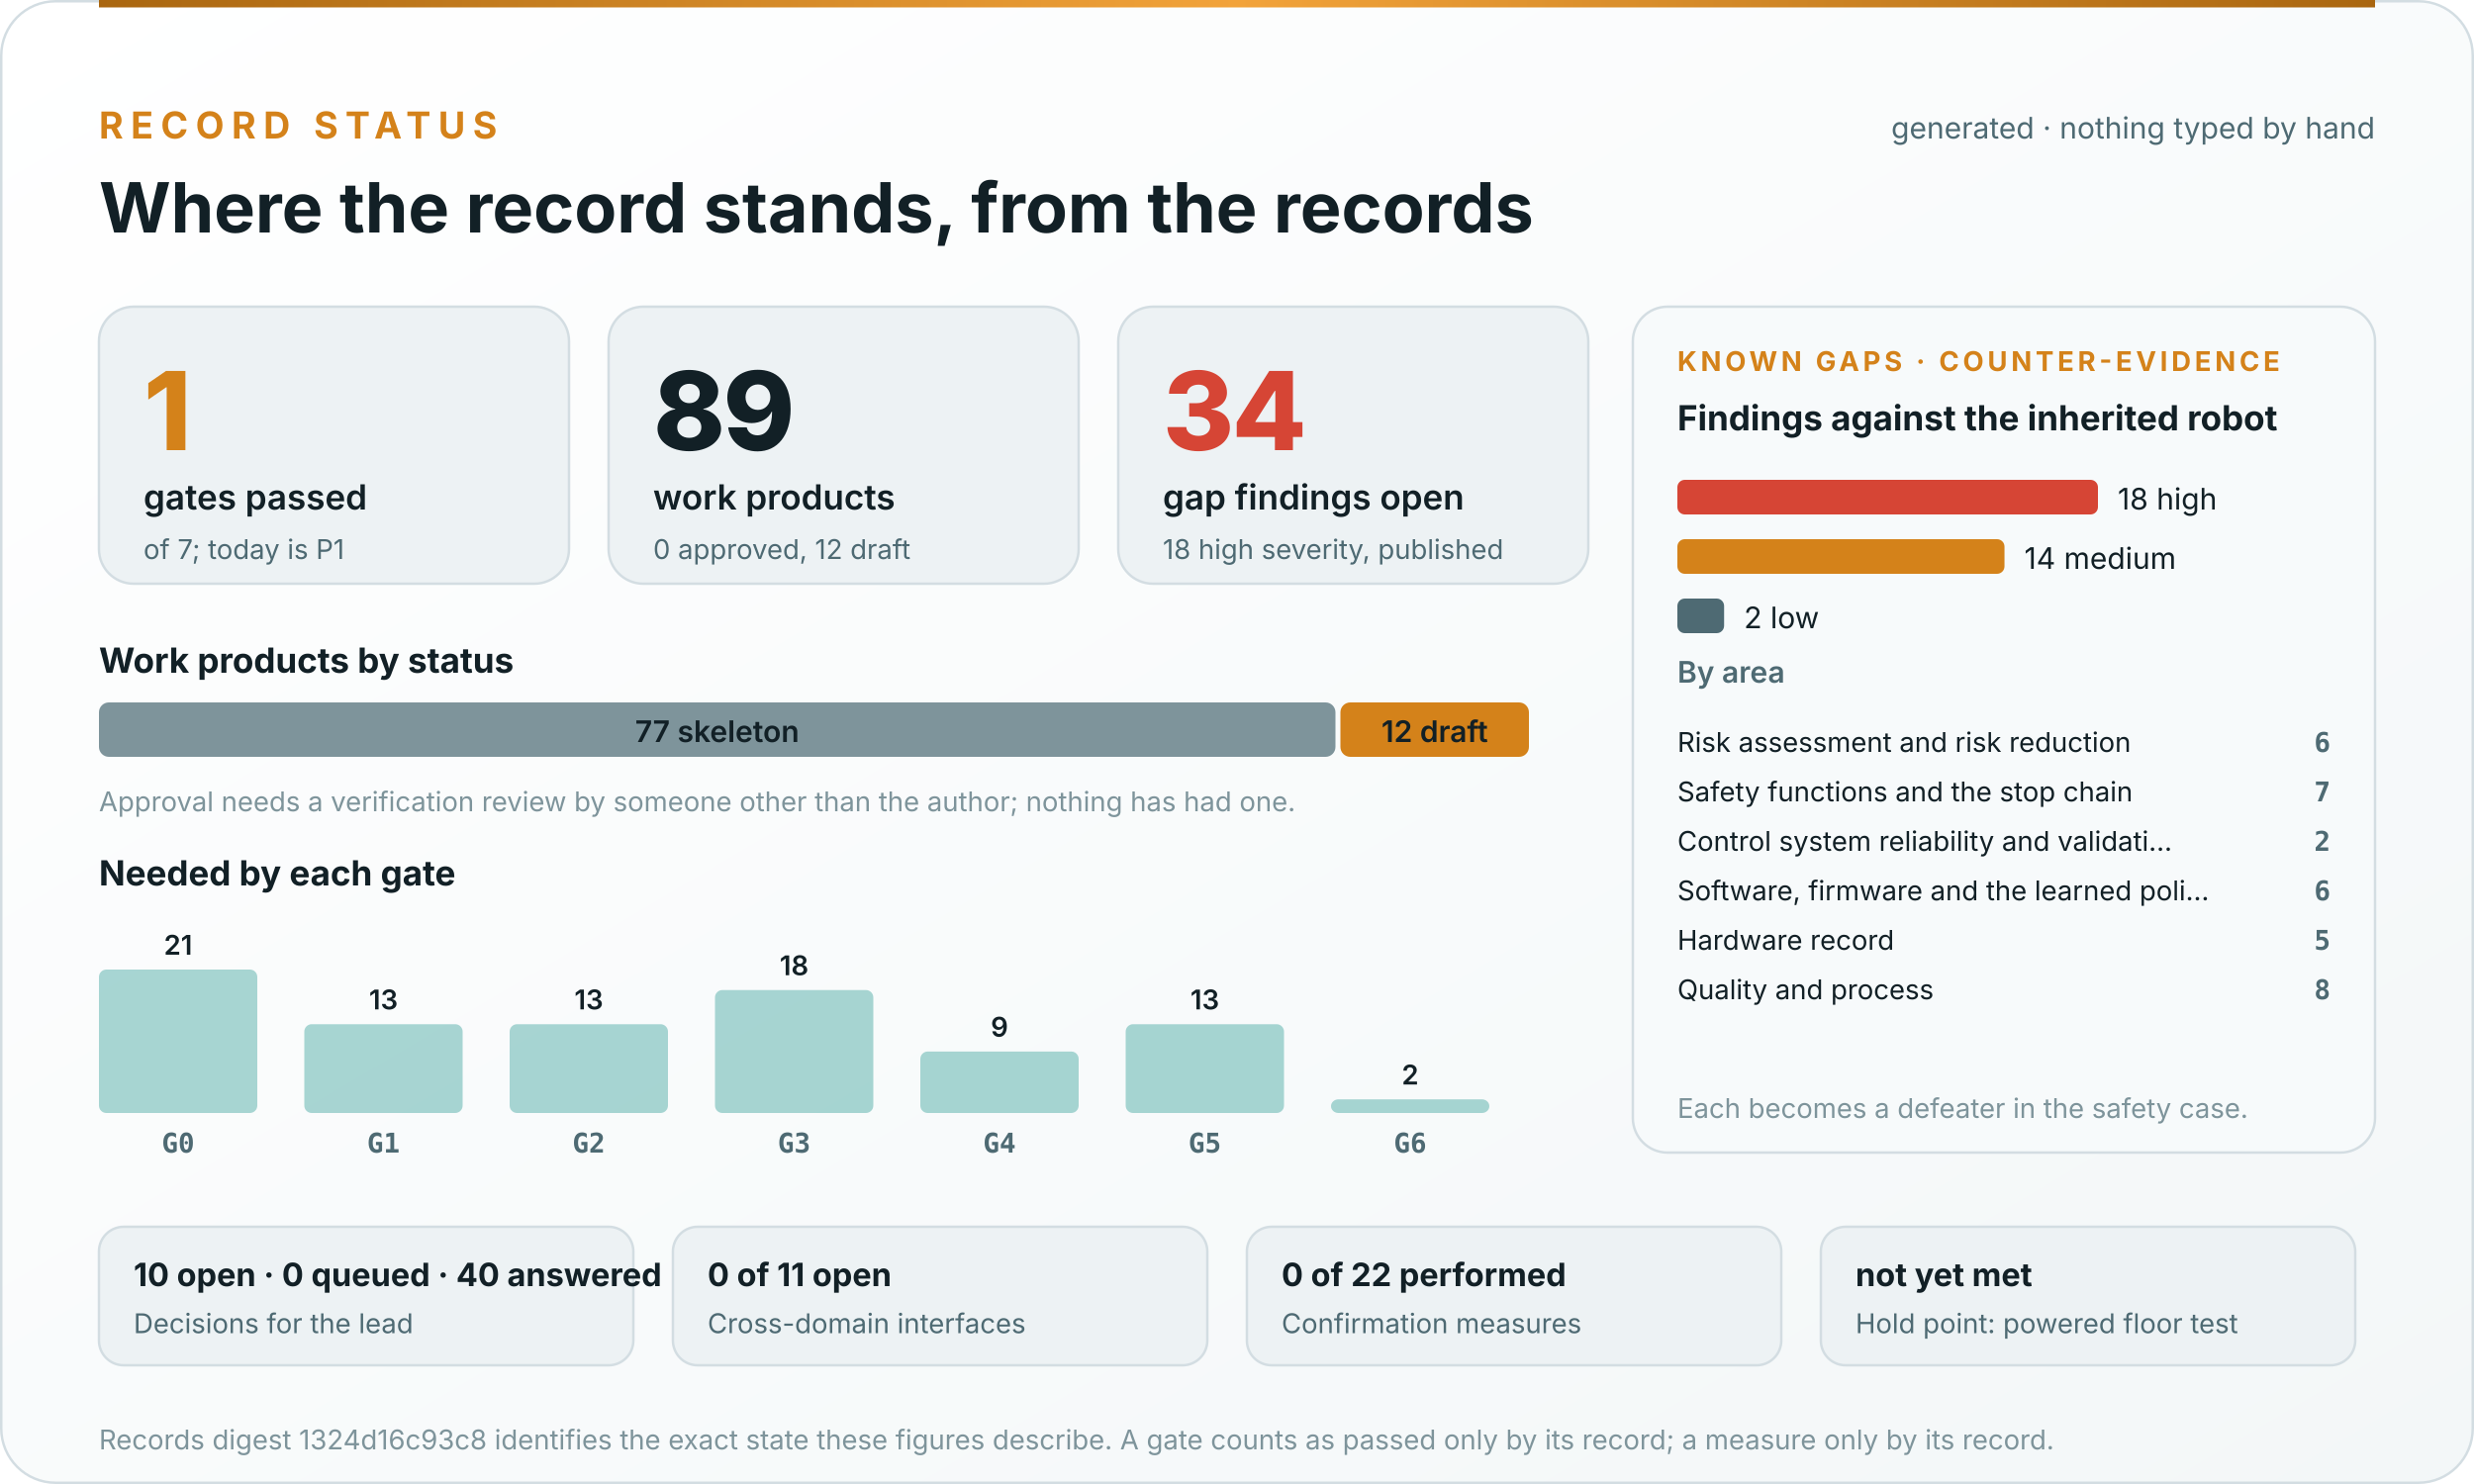
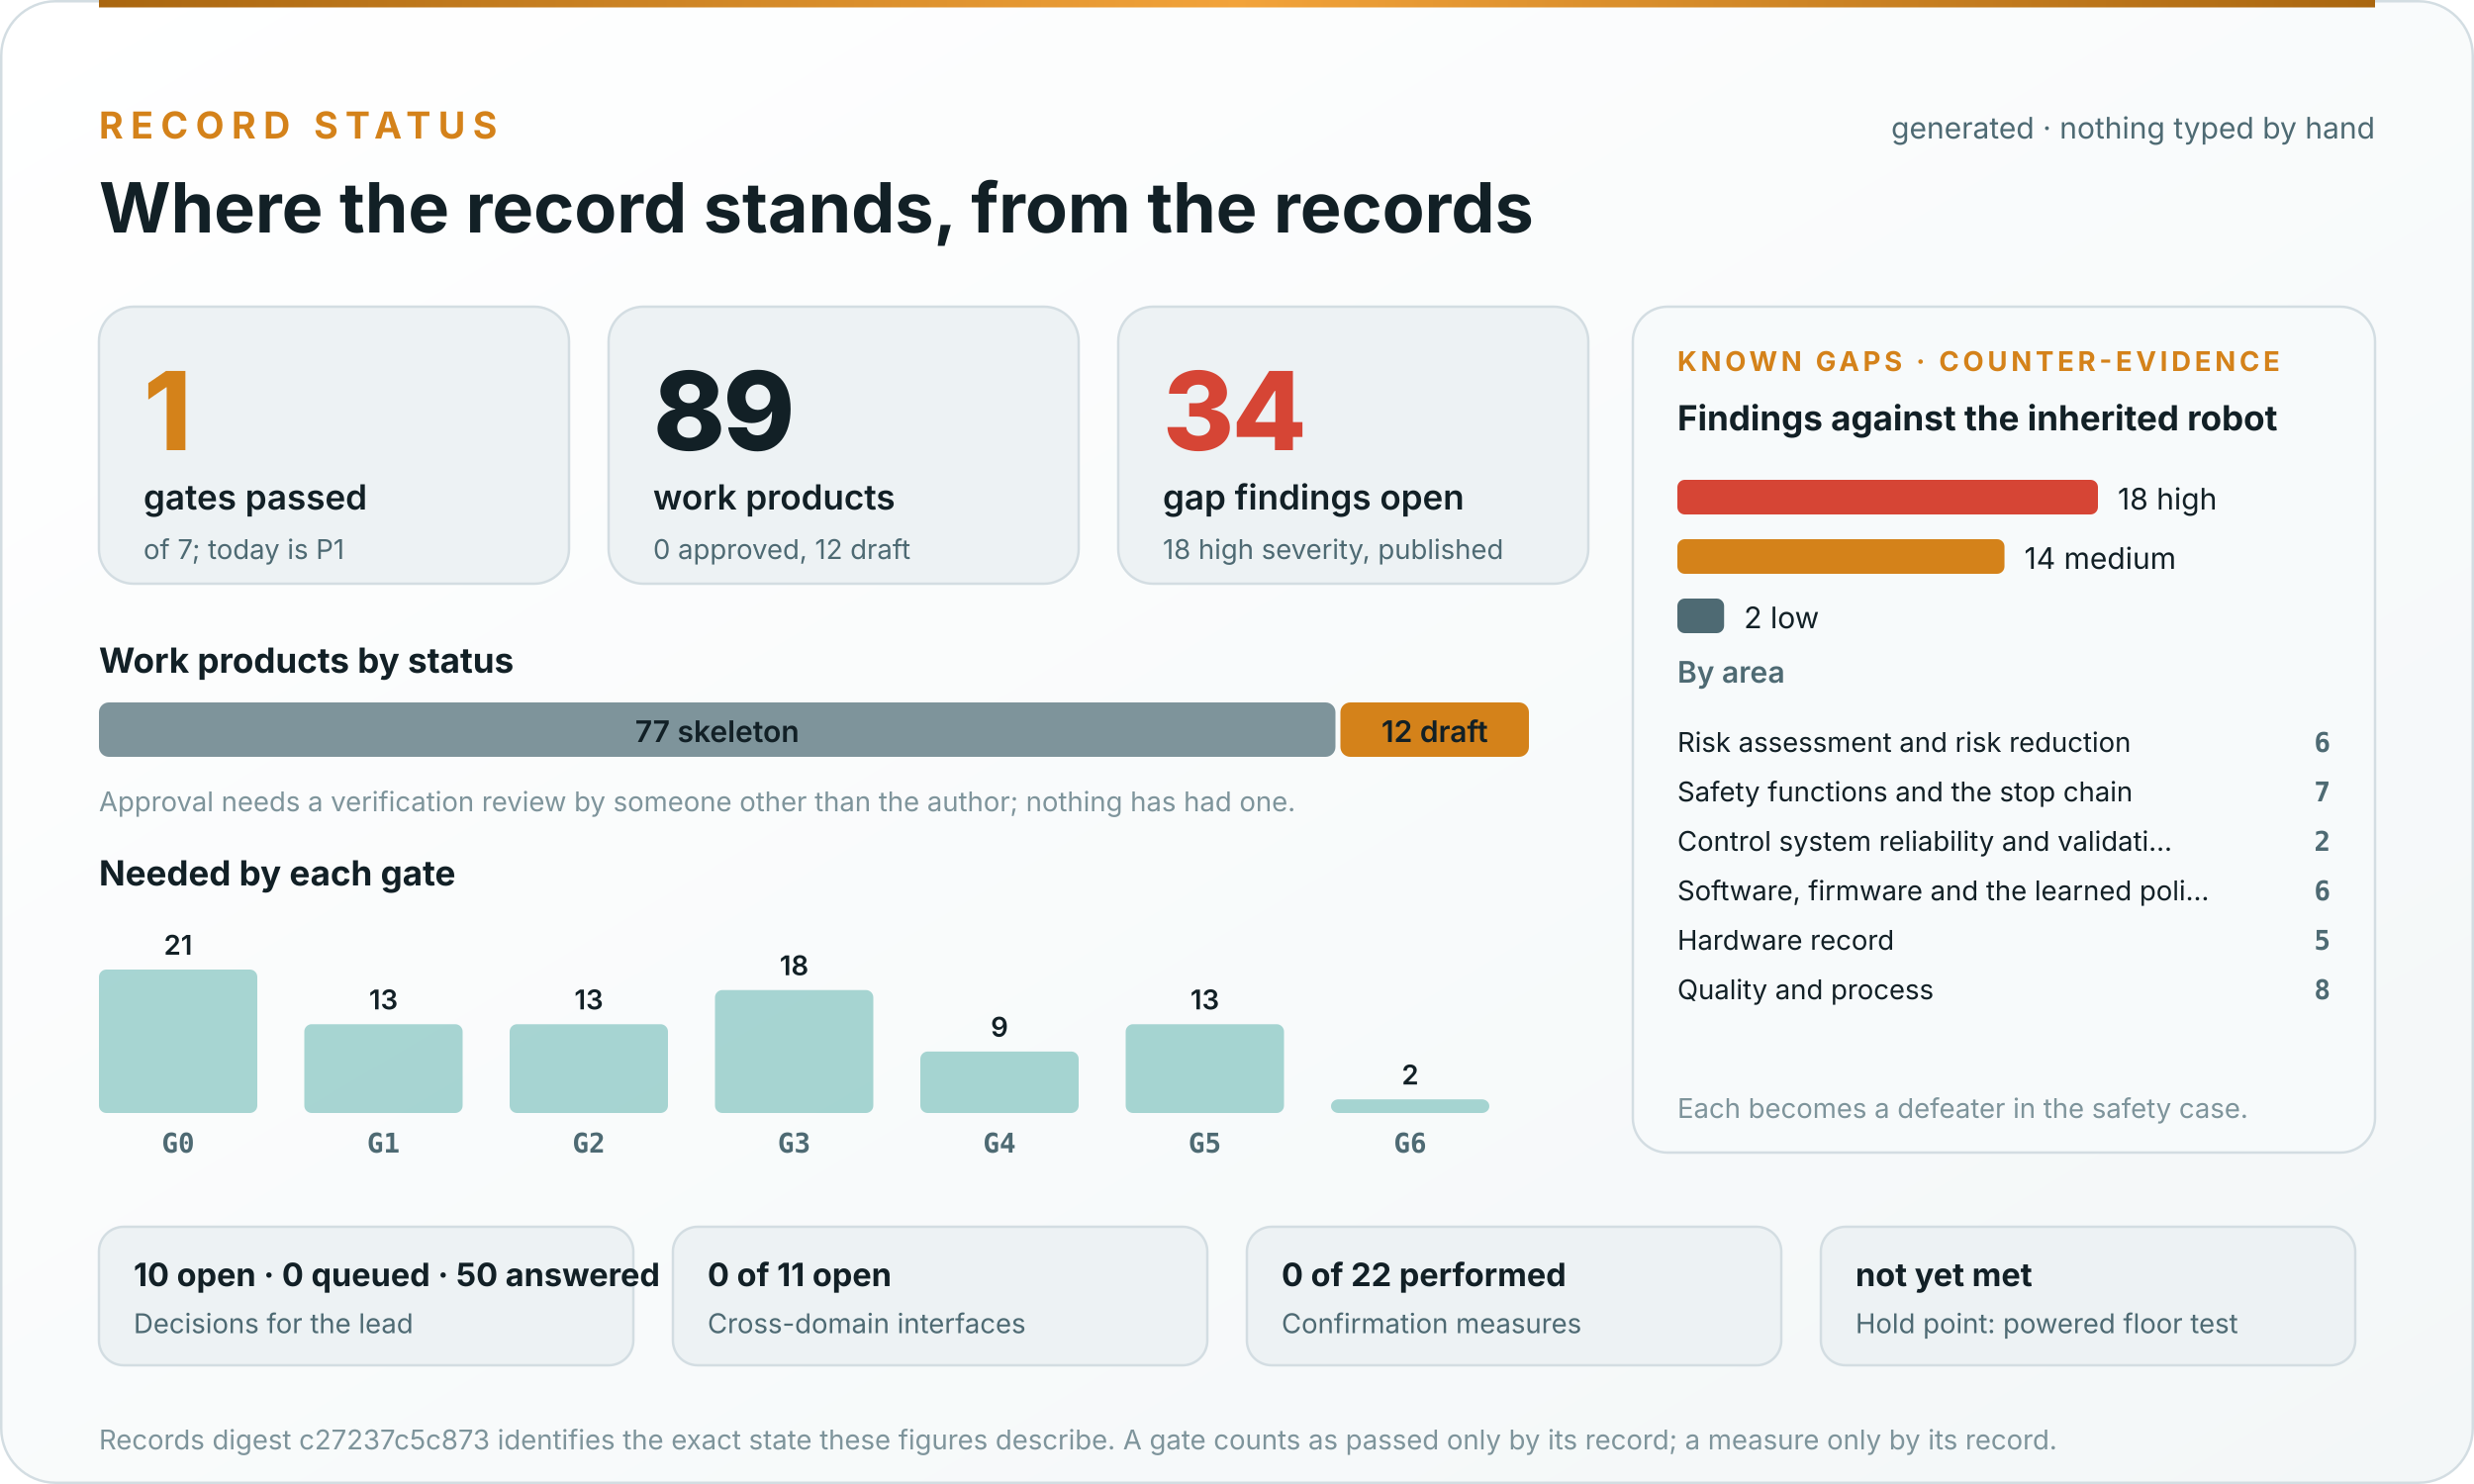
<svg xmlns="http://www.w3.org/2000/svg" width="1000" height="600" viewBox="0 0 1000 600" role="img" aria-labelledby="stat-t stat-d">
  <defs>
    <linearGradient id="stat-bg" x1="0" y1="0" x2="1" y2="1">
      <stop offset="0" stop-color="#FFFFFF" />
      <stop offset="1" stop-color="#F3F7F8" />
    </linearGradient>
    <linearGradient id="stat-amber" x1="0" y1="0" x2="1" y2="0">
      <stop offset="0" stop-color="#A8650F" />
      <stop offset="0.5" stop-color="#F2A33A" />
      <stop offset="1" stop-color="#A8650F" />
    </linearGradient>
  </defs>
  <rect x="0.5" y="0.5" width="999" height="599" rx="22" fill="url(#stat-bg)" stroke="#D3DDE2" />
  <rect x="40" y="0" width="920" height="3" fill="url(#stat-amber)" />
  <text x="40" y="56" font-family="Inter, 'Segoe UI', 'Helvetica Neue', Helvetica, Arial, sans-serif" font-size="15" font-weight="700" fill="#D4821A" text-anchor="start" letter-spacing="3">RECORD STATUS</text>
  <text x="40" y="94" font-family="Inter, 'Segoe UI', 'Helvetica Neue', Helvetica, Arial, sans-serif" font-size="28" font-weight="700" fill="#122026" text-anchor="start">Where the record stands, from the records</text>
  <text x="960" y="56" font-family="Inter, 'Segoe UI', 'Helvetica Neue', Helvetica, Arial, sans-serif" font-size="12" font-weight="400" fill="#4E6A73" text-anchor="end">generated · nothing typed by hand</text>
  <rect x="40" y="124" width="190" height="112" rx="14" fill="#EDF2F4" stroke="#D3DDE2" stroke-width="1" />
  <text x="58" y="182" font-family="Inter, 'Segoe UI', 'Helvetica Neue', Helvetica, Arial, sans-serif" font-size="44" font-weight="800" fill="#D4821A" text-anchor="start" letter-spacing="-1">1</text>
  <text x="58" y="206" font-family="Inter, 'Segoe UI', 'Helvetica Neue', Helvetica, Arial, sans-serif" font-size="14" font-weight="600" fill="#122026" text-anchor="start">gates passed</text>
  <text x="58" y="226" font-family="Inter, 'Segoe UI', 'Helvetica Neue', Helvetica, Arial, sans-serif" font-size="11" font-weight="400" fill="#4E6A73" text-anchor="start">of 7; today is P1</text>
  <rect x="246" y="124" width="190" height="112" rx="14" fill="#EDF2F4" stroke="#D3DDE2" stroke-width="1" />
  <text x="264" y="182" font-family="Inter, 'Segoe UI', 'Helvetica Neue', Helvetica, Arial, sans-serif" font-size="44" font-weight="800" fill="#122026" text-anchor="start" letter-spacing="-1">89</text>
  <text x="264" y="206" font-family="Inter, 'Segoe UI', 'Helvetica Neue', Helvetica, Arial, sans-serif" font-size="14" font-weight="600" fill="#122026" text-anchor="start">work products</text>
  <text x="264" y="226" font-family="Inter, 'Segoe UI', 'Helvetica Neue', Helvetica, Arial, sans-serif" font-size="11" font-weight="400" fill="#4E6A73" text-anchor="start">0 approved, 12 draft</text>
  <rect x="452" y="124" width="190" height="112" rx="14" fill="#EDF2F4" stroke="#D3DDE2" stroke-width="1" />
  <text x="470" y="182" font-family="Inter, 'Segoe UI', 'Helvetica Neue', Helvetica, Arial, sans-serif" font-size="44" font-weight="800" fill="#D64535" text-anchor="start" letter-spacing="-1">34</text>
  <text x="470" y="206" font-family="Inter, 'Segoe UI', 'Helvetica Neue', Helvetica, Arial, sans-serif" font-size="14" font-weight="600" fill="#122026" text-anchor="start">gap findings open</text>
  <text x="470" y="226" font-family="Inter, 'Segoe UI', 'Helvetica Neue', Helvetica, Arial, sans-serif" font-size="11" font-weight="400" fill="#4E6A73" text-anchor="start">18 high severity, published</text>
  <text x="40" y="272" font-family="Inter, 'Segoe UI', 'Helvetica Neue', Helvetica, Arial, sans-serif" font-size="14" font-weight="700" fill="#122026" text-anchor="start">Work products by status</text>
  <rect x="40" y="284" width="499.798" height="22" rx="4" fill="#7E949B" />
  <text x="289.899" y="300" font-family="Inter, 'Segoe UI', 'Helvetica Neue', Helvetica, Arial, sans-serif" font-size="12" font-weight="600" fill="#122026" text-anchor="middle">77 skeleton</text>
  <rect x="541.798" y="284" width="76.202" height="22" rx="4" fill="#D4821A" />
  <text x="579.899" y="300" font-family="Inter, 'Segoe UI', 'Helvetica Neue', Helvetica, Arial, sans-serif" font-size="12" font-weight="600" fill="#122026" text-anchor="middle">12 draft</text>
  <text x="40" y="328" font-family="Inter, 'Segoe UI', 'Helvetica Neue', Helvetica, Arial, sans-serif" font-size="11" font-weight="400" fill="#7E949B" text-anchor="start">Approval needs a verification review by someone other than the author; nothing has had one.</text>
  <text x="40" y="358" font-family="Inter, 'Segoe UI', 'Helvetica Neue', Helvetica, Arial, sans-serif" font-size="14" font-weight="700" fill="#122026" text-anchor="start">Needed by each gate</text>
  <rect x="40" y="392" width="64" height="58" rx="3" fill="#0E8C83" fill-opacity="0.35" />
  <text x="72" y="386" font-family="Inter, 'Segoe UI', 'Helvetica Neue', Helvetica, Arial, sans-serif" font-size="11" font-weight="600" fill="#122026" text-anchor="middle">21</text>
  <text x="72" y="466" font-family="'JetBrains Mono', 'SFMono-Regular', Menlo, Consolas, monospace" font-size="11" font-weight="600" fill="#4E6A73" text-anchor="middle">G0</text>
  <rect x="123" y="414.095" width="64" height="35.905" rx="3" fill="#0E8C83" fill-opacity="0.35" />
  <text x="155" y="408.095" font-family="Inter, 'Segoe UI', 'Helvetica Neue', Helvetica, Arial, sans-serif" font-size="11" font-weight="600" fill="#122026" text-anchor="middle">13</text>
  <text x="155" y="466" font-family="'JetBrains Mono', 'SFMono-Regular', Menlo, Consolas, monospace" font-size="11" font-weight="600" fill="#4E6A73" text-anchor="middle">G1</text>
  <rect x="206" y="414.095" width="64" height="35.905" rx="3" fill="#0E8C83" fill-opacity="0.35" />
  <text x="238" y="408.095" font-family="Inter, 'Segoe UI', 'Helvetica Neue', Helvetica, Arial, sans-serif" font-size="11" font-weight="600" fill="#122026" text-anchor="middle">13</text>
  <text x="238" y="466" font-family="'JetBrains Mono', 'SFMono-Regular', Menlo, Consolas, monospace" font-size="11" font-weight="600" fill="#4E6A73" text-anchor="middle">G2</text>
  <rect x="289" y="400.286" width="64" height="49.714" rx="3" fill="#0E8C83" fill-opacity="0.35" />
  <text x="321" y="394.286" font-family="Inter, 'Segoe UI', 'Helvetica Neue', Helvetica, Arial, sans-serif" font-size="11" font-weight="600" fill="#122026" text-anchor="middle">18</text>
  <text x="321" y="466" font-family="'JetBrains Mono', 'SFMono-Regular', Menlo, Consolas, monospace" font-size="11" font-weight="600" fill="#4E6A73" text-anchor="middle">G3</text>
  <rect x="372" y="425.143" width="64" height="24.857" rx="3" fill="#0E8C83" fill-opacity="0.35" />
  <text x="404" y="419.143" font-family="Inter, 'Segoe UI', 'Helvetica Neue', Helvetica, Arial, sans-serif" font-size="11" font-weight="600" fill="#122026" text-anchor="middle">9</text>
  <text x="404" y="466" font-family="'JetBrains Mono', 'SFMono-Regular', Menlo, Consolas, monospace" font-size="11" font-weight="600" fill="#4E6A73" text-anchor="middle">G4</text>
  <rect x="455" y="414.095" width="64" height="35.905" rx="3" fill="#0E8C83" fill-opacity="0.35" />
  <text x="487" y="408.095" font-family="Inter, 'Segoe UI', 'Helvetica Neue', Helvetica, Arial, sans-serif" font-size="11" font-weight="600" fill="#122026" text-anchor="middle">13</text>
  <text x="487" y="466" font-family="'JetBrains Mono', 'SFMono-Regular', Menlo, Consolas, monospace" font-size="11" font-weight="600" fill="#4E6A73" text-anchor="middle">G5</text>
  <rect x="538" y="444.476" width="64" height="5.524" rx="3" fill="#0E8C83" fill-opacity="0.35" />
  <text x="570" y="438.476" font-family="Inter, 'Segoe UI', 'Helvetica Neue', Helvetica, Arial, sans-serif" font-size="11" font-weight="600" fill="#122026" text-anchor="middle">2</text>
  <text x="570" y="466" font-family="'JetBrains Mono', 'SFMono-Regular', Menlo, Consolas, monospace" font-size="11" font-weight="600" fill="#4E6A73" text-anchor="middle">G6</text>
  <rect x="660" y="124" width="300" height="342" rx="14" fill="#F7FAFB" stroke="#D3DDE2" stroke-width="1" />
  <text x="678" y="150" font-family="Inter, 'Segoe UI', 'Helvetica Neue', Helvetica, Arial, sans-serif" font-size="11" font-weight="700" fill="#D4821A" text-anchor="start" letter-spacing="1.5">KNOWN GAPS · COUNTER-EVIDENCE</text>
  <text x="678" y="174" font-family="Inter, 'Segoe UI', 'Helvetica Neue', Helvetica, Arial, sans-serif" font-size="14" font-weight="700" fill="#122026" text-anchor="start">Findings against the inherited robot</text>
  <rect x="678" y="194" width="170" height="14" rx="3" fill="#D64535" />
  <text x="856" y="206" font-family="Inter, 'Segoe UI', 'Helvetica Neue', Helvetica, Arial, sans-serif" font-size="12" font-weight="400" fill="#122026" text-anchor="start">18 high</text>
  <rect x="678" y="218" width="132.222" height="14" rx="3" fill="#D4821A" />
  <text x="818.222" y="230" font-family="Inter, 'Segoe UI', 'Helvetica Neue', Helvetica, Arial, sans-serif" font-size="12" font-weight="400" fill="#122026" text-anchor="start">14 medium</text>
  <rect x="678" y="242" width="18.889" height="14" rx="3" fill="#4E6A73" />
  <text x="704.889" y="254" font-family="Inter, 'Segoe UI', 'Helvetica Neue', Helvetica, Arial, sans-serif" font-size="12" font-weight="400" fill="#122026" text-anchor="start">2 low</text>
  <text x="678" y="276" font-family="Inter, 'Segoe UI', 'Helvetica Neue', Helvetica, Arial, sans-serif" font-size="12" font-weight="600" fill="#4E6A73" text-anchor="start">By area</text>
  <text x="678" y="304" font-family="Inter, 'Segoe UI', 'Helvetica Neue', Helvetica, Arial, sans-serif" font-size="11" font-weight="400" fill="#122026" text-anchor="start">Risk assessment and risk reduction</text>
  <text x="942" y="304" font-family="'JetBrains Mono', 'SFMono-Regular', Menlo, Consolas, monospace" font-size="11" font-weight="600" fill="#4E6A73" text-anchor="end">6</text>
  <text x="678" y="324" font-family="Inter, 'Segoe UI', 'Helvetica Neue', Helvetica, Arial, sans-serif" font-size="11" font-weight="400" fill="#122026" text-anchor="start">Safety functions and the stop chain</text>
  <text x="942" y="324" font-family="'JetBrains Mono', 'SFMono-Regular', Menlo, Consolas, monospace" font-size="11" font-weight="600" fill="#4E6A73" text-anchor="end">7</text>
  <text x="678" y="344" font-family="Inter, 'Segoe UI', 'Helvetica Neue', Helvetica, Arial, sans-serif" font-size="11" font-weight="400" fill="#122026" text-anchor="start">Control system reliability and validati…</text>
  <text x="942" y="344" font-family="'JetBrains Mono', 'SFMono-Regular', Menlo, Consolas, monospace" font-size="11" font-weight="600" fill="#4E6A73" text-anchor="end">2</text>
  <text x="678" y="364" font-family="Inter, 'Segoe UI', 'Helvetica Neue', Helvetica, Arial, sans-serif" font-size="11" font-weight="400" fill="#122026" text-anchor="start">Software, firmware and the learned poli…</text>
  <text x="942" y="364" font-family="'JetBrains Mono', 'SFMono-Regular', Menlo, Consolas, monospace" font-size="11" font-weight="600" fill="#4E6A73" text-anchor="end">6</text>
  <text x="678" y="384" font-family="Inter, 'Segoe UI', 'Helvetica Neue', Helvetica, Arial, sans-serif" font-size="11" font-weight="400" fill="#122026" text-anchor="start">Hardware record</text>
  <text x="942" y="384" font-family="'JetBrains Mono', 'SFMono-Regular', Menlo, Consolas, monospace" font-size="11" font-weight="600" fill="#4E6A73" text-anchor="end">5</text>
  <text x="678" y="404" font-family="Inter, 'Segoe UI', 'Helvetica Neue', Helvetica, Arial, sans-serif" font-size="11" font-weight="400" fill="#122026" text-anchor="start">Quality and process</text>
  <text x="942" y="404" font-family="'JetBrains Mono', 'SFMono-Regular', Menlo, Consolas, monospace" font-size="11" font-weight="600" fill="#4E6A73" text-anchor="end">8</text>
  <text x="678" y="452" font-family="Inter, 'Segoe UI', 'Helvetica Neue', Helvetica, Arial, sans-serif" font-size="11" font-weight="400" fill="#7E949B" text-anchor="start">Each becomes a defeater in the safety case.</text>
  <rect x="40" y="496" width="216" height="56" rx="10" fill="#EDF2F4" stroke="#D3DDE2" stroke-width="1" />
-   <text x="54" y="520" font-family="Inter, 'Segoe UI', 'Helvetica Neue', Helvetica, Arial, sans-serif" font-size="13" font-weight="700" fill="#122026" text-anchor="start">10 open · 0 queued · 40 answered</text>
+   <text x="54" y="520" font-family="Inter, 'Segoe UI', 'Helvetica Neue', Helvetica, Arial, sans-serif" font-size="13" font-weight="700" fill="#122026" text-anchor="start">10 open · 0 queued · 50 answered</text>
  <text x="54" y="539" font-family="Inter, 'Segoe UI', 'Helvetica Neue', Helvetica, Arial, sans-serif" font-size="11" font-weight="400" fill="#4E6A73" text-anchor="start">Decisions for the lead</text>
  <rect x="272" y="496" width="216" height="56" rx="10" fill="#EDF2F4" stroke="#D3DDE2" stroke-width="1" />
  <text x="286" y="520" font-family="Inter, 'Segoe UI', 'Helvetica Neue', Helvetica, Arial, sans-serif" font-size="13" font-weight="700" fill="#122026" text-anchor="start">0 of 11 open</text>
  <text x="286" y="539" font-family="Inter, 'Segoe UI', 'Helvetica Neue', Helvetica, Arial, sans-serif" font-size="11" font-weight="400" fill="#4E6A73" text-anchor="start">Cross-domain interfaces</text>
  <rect x="504" y="496" width="216" height="56" rx="10" fill="#EDF2F4" stroke="#D3DDE2" stroke-width="1" />
  <text x="518" y="520" font-family="Inter, 'Segoe UI', 'Helvetica Neue', Helvetica, Arial, sans-serif" font-size="13" font-weight="700" fill="#122026" text-anchor="start">0 of 22 performed</text>
  <text x="518" y="539" font-family="Inter, 'Segoe UI', 'Helvetica Neue', Helvetica, Arial, sans-serif" font-size="11" font-weight="400" fill="#4E6A73" text-anchor="start">Confirmation measures</text>
  <rect x="736" y="496" width="216" height="56" rx="10" fill="#EDF2F4" stroke="#D3DDE2" stroke-width="1" />
  <text x="750" y="520" font-family="Inter, 'Segoe UI', 'Helvetica Neue', Helvetica, Arial, sans-serif" font-size="13" font-weight="700" fill="#122026" text-anchor="start">not yet met</text>
  <text x="750" y="539" font-family="Inter, 'Segoe UI', 'Helvetica Neue', Helvetica, Arial, sans-serif" font-size="11" font-weight="400" fill="#4E6A73" text-anchor="start">Hold point: powered floor test</text>
-   <text x="40" y="586" font-family="Inter, 'Segoe UI', 'Helvetica Neue', Helvetica, Arial, sans-serif" font-size="11" font-weight="400" fill="#7E949B" text-anchor="start">Records digest 1324d16c93c8 identifies the exact state these figures describe. A gate counts as passed only by its record; a measure only by its record.</text>
+   <text x="40" y="586" font-family="Inter, 'Segoe UI', 'Helvetica Neue', Helvetica, Arial, sans-serif" font-size="11" font-weight="400" fill="#7E949B" text-anchor="start">Records digest c27237c5c873 identifies the exact state these figures describe. A gate counts as passed only by its record; a measure only by its record.</text>
</svg>
